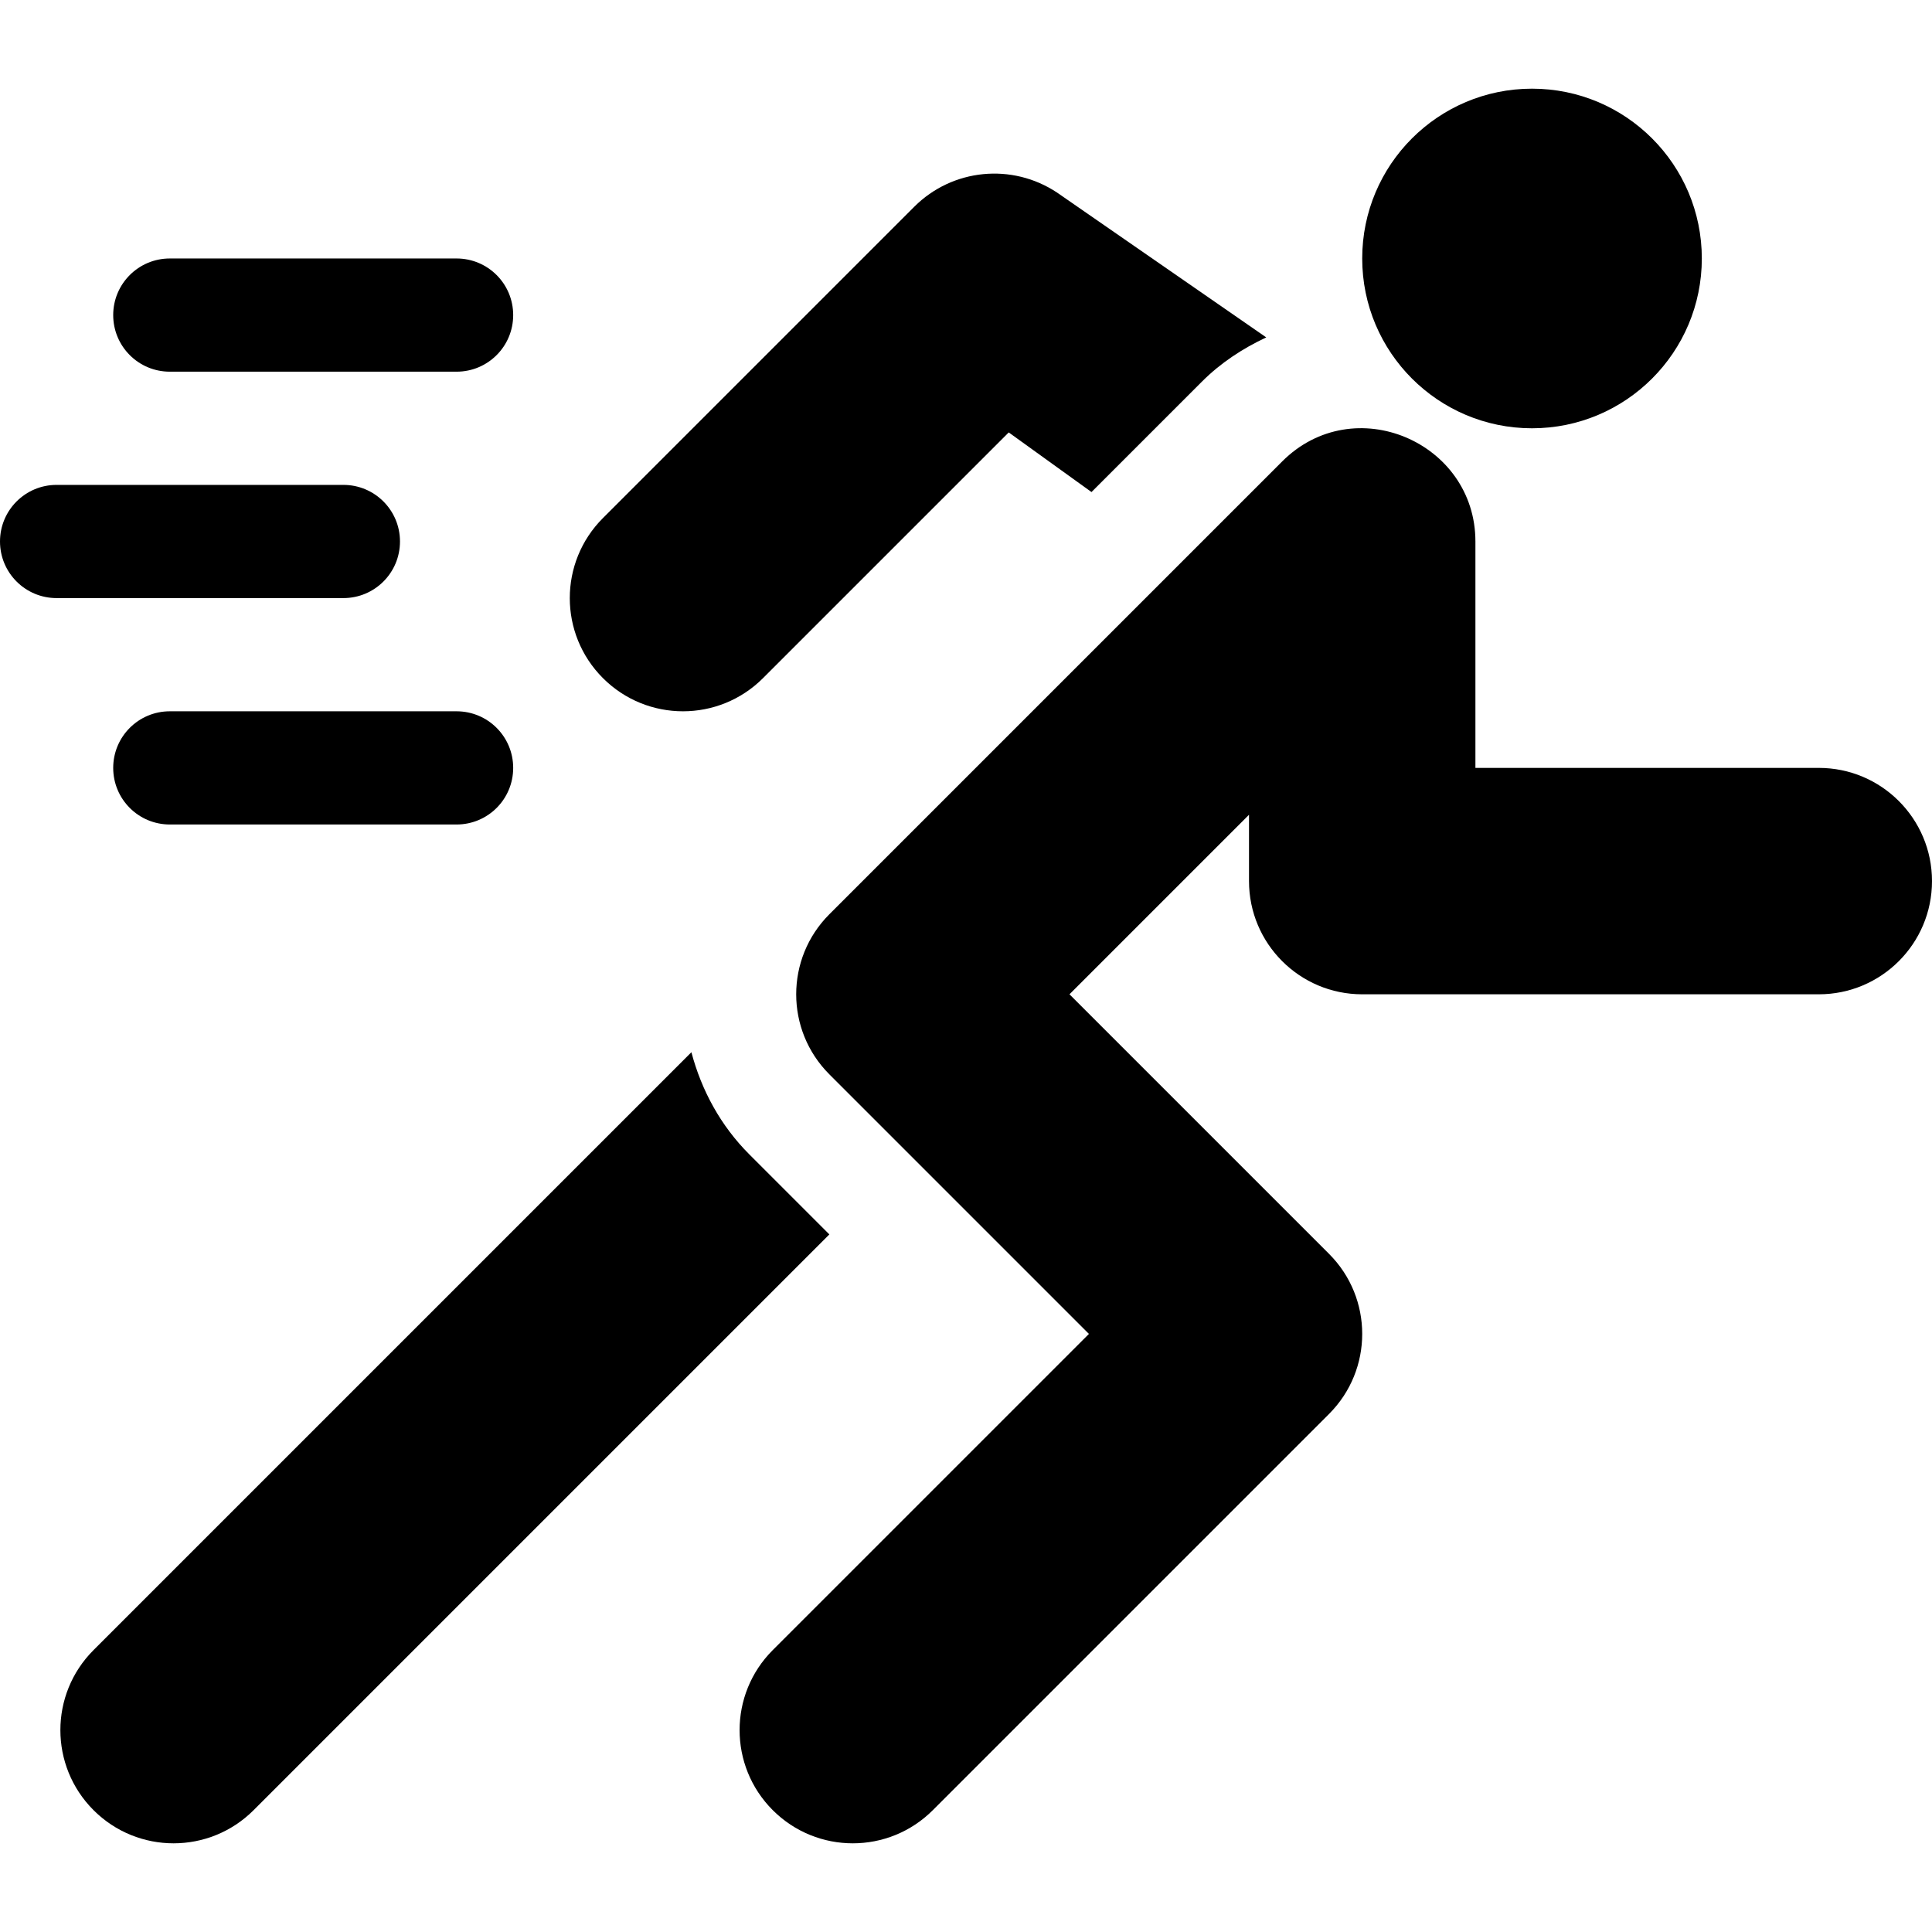
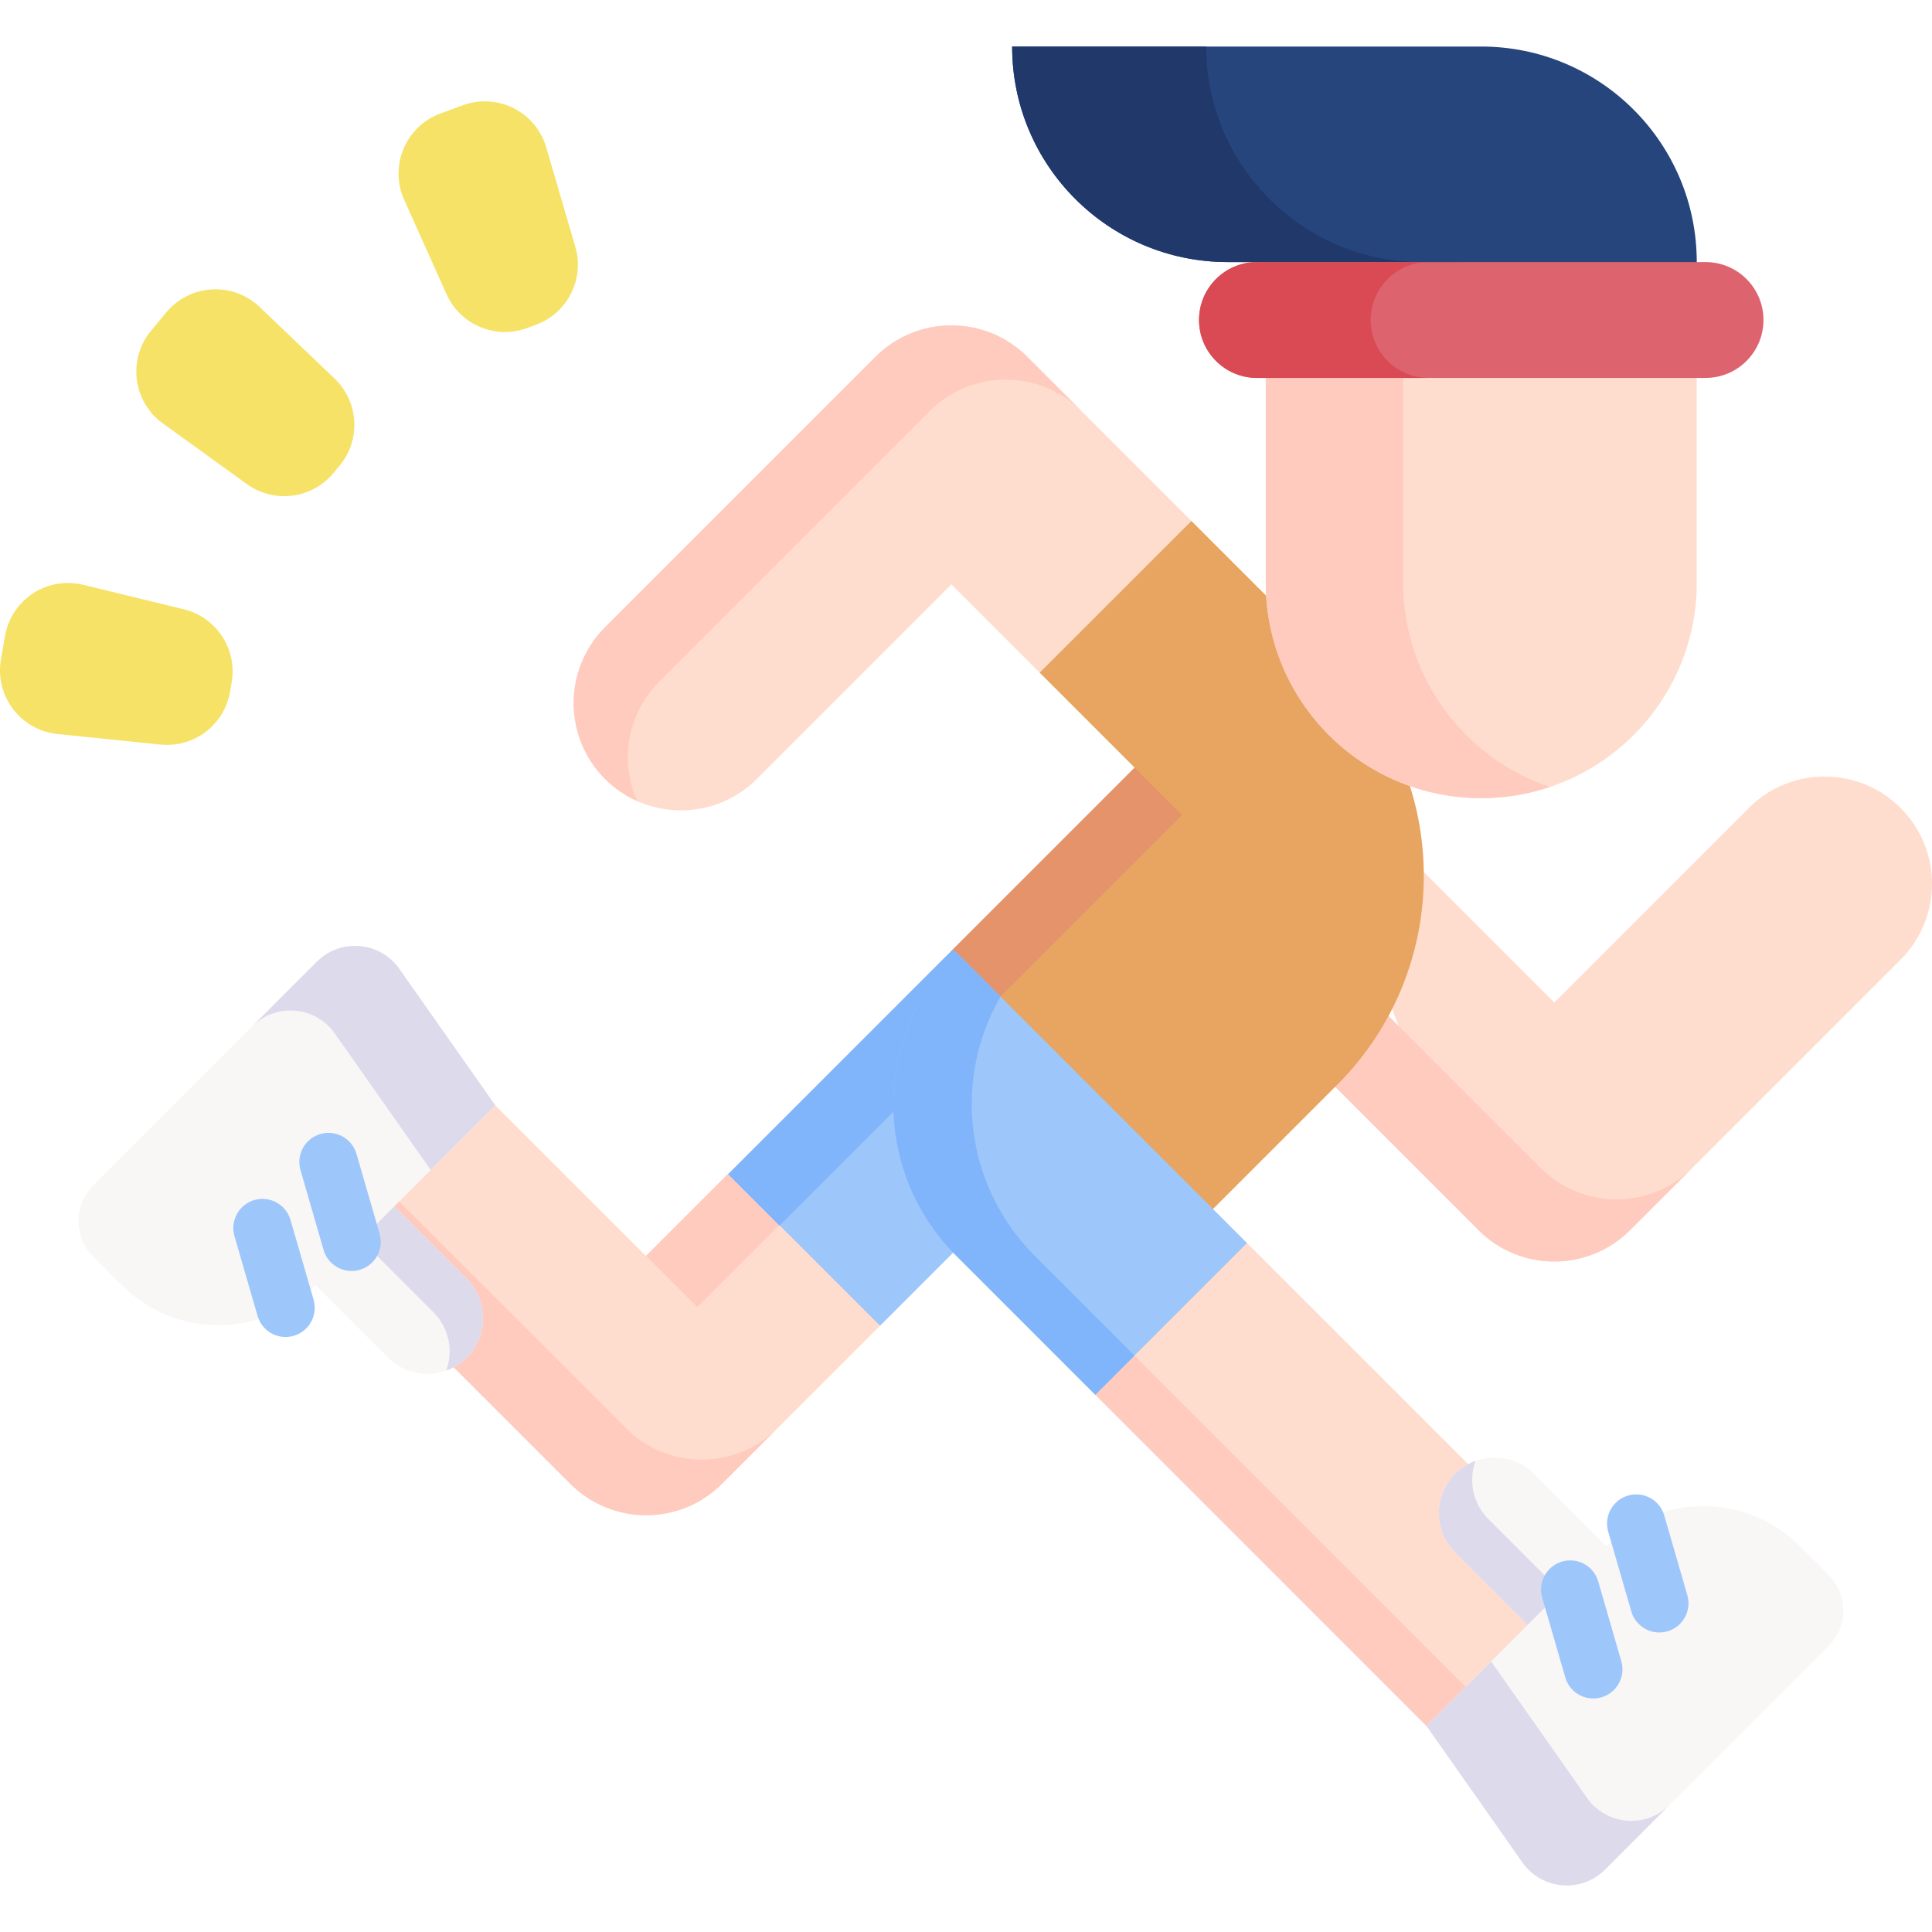
- <svg xmlns="http://www.w3.org/2000/svg" version="1.1" id="Capa_1" x="0px" y="0px" viewBox="0 0 512 512" style="enable-background:new 0 0 512 512;" xml:space="preserve">
+ <svg xmlns="http://www.w3.org/2000/svg" version="1.1" x="0" y="0" viewBox="0 0 512 512" style="enable-background:new 0 0 512 512" xml:space="preserve">
  <g>
    <g>
-       <path d="M121,68.5H45c-8.291,0-15,6.709-15,15s6.709,15,15,15h76c8.291,0,15-6.709,15-15S129.291,68.5,121,68.5z" />
+       <g>
+         <g fill="#f6e266">
+           <path d="m142.05 86.061-2.372.875c-8.367 3.084-17.694-.837-21.344-8.973l-11.226-25.027c-4.021-8.965.391-19.46 9.61-22.858l5.895-2.173c9.219-3.398 19.387 1.722 22.147 11.152l7.704 26.326c2.503 8.557-2.047 17.593-10.414 20.678z" fill="#f6e266" data-original="#f6e266" />
+           <path d="m89.983 123.428-1.617 1.944c-5.704 6.855-15.742 8.122-22.971 2.901l-22.236-16.061c-7.965-5.753-9.391-17.048-3.107-24.6l4.019-4.829c6.284-7.552 17.651-8.202 24.755-1.416l19.835 18.947c6.449 6.158 7.026 16.259 1.322 23.114z" fill="#f6e266" data-original="#f6e266" />
+           <path d="m61.399 180.826-.429 2.492c-1.512 8.788-9.572 14.905-18.443 13.997l-27.288-2.791c-9.774-1-16.657-10.069-14.991-19.751l1.066-6.192c1.666-9.683 11.185-15.929 20.731-13.604l26.651 6.491c8.665 2.111 14.215 10.569 12.703 19.358z" fill="#f6e266" data-original="#f6e266" />
+         </g>
+       </g>
+       <g>
+         <path d="m418.252 417.187v.01l-13.022 37.427-8.354.855-18.842 1.926-87.772-87.782 4.997-15.772 3.348-10.6 31.863-13.825v-.011z" fill="#ffddce" data-original="#ffddce" />
+         <path d="m396.876 455.479-18.842 1.926-87.772-87.782 4.997-15.772z" fill="#ffcbbe" data-original="#ffcbbe" />
+         <path d="m233.221 351.345-41.886 41.875c-5.55 5.55-12.829 8.325-20.107 8.325s-14.546-2.775-20.096-8.325l-60.082-60.082c-11.1-11.1-11.1-29.103 0-40.203 5.55-5.55 12.829-8.336 20.107-8.336 7.267 0 14.546 2.787 20.107 8.336l39.964 39.964 21.779-21.768 33.082 11.025z" fill="#ffddce" data-original="#ffddce" />
+         <path d="m173.528 319.195h30.792v19.252h-30.792z" fill="#ffcbbe" transform="matrix(.707 -.707 .707 .707 -177.152 229.806)" data-original="#ffcbbe" />
+         <path d="m340.23 194.01 71.669 71.669 51.564-51.564c11.103-11.103 29.106-11.103 40.209 0 11.103 11.103 11.103 29.106 0 40.209l-71.669 71.669c-11.103 11.103-29.106 11.103-40.209 0" fill="#ffddce" data-original="#ffddce" />
+         <path d="m448.488 309.502-16.491 16.491c-11.1 11.1-29.103 11.1-40.203 0l-66.531-66.531 14.967-65.451 11.737 11.737-6.824 40.635 63.131 63.119c11.1 11.112 29.103 11.112 40.214 0z" fill="#ffcbbe" data-original="#ffcbbe" />
+         <path d="m315.738 138.063-9.483 34.893-30.72 5.321-23.405-23.405-51.565 51.564c-11.1 11.1-29.103 11.1-40.214 0-5.55-5.55-8.325-12.829-8.325-20.107 0-7.267 2.775-14.546 8.325-20.107l71.672-71.672c11.111-11.1 29.103-11.1 40.214 0z" fill="#ffddce" data-original="#ffddce" />
+         <path d="m286.519 108.848c-11.123-11.02-29.046-10.986-40.123.08l-71.672 71.672c-5.55 5.561-8.325 12.84-8.325 20.107 0 3.947.819 7.904 2.468 11.578-3.094-1.365-5.982-3.321-8.518-5.846-5.55-5.55-8.325-12.828-8.325-20.107 0-7.267 2.775-14.546 8.325-20.107l71.671-71.672c11.111-11.1 29.103-11.1 40.214 0z" fill="#ffcbbe" data-original="#ffcbbe" />
+         <path d="m364.005 186.326-40.214 40.214-48.267-48.278 40.215-40.203z" fill="#e7a561" data-original="#e7a561" />
+         <path d="m354.383 287.464-55.776 55.787-22.941-13.103-23.074-78.608 88.313-88.313 13.477 13.488c30.594 30.582 30.594 80.168.001 110.749z" fill="#e7a561" data-original="#e7a561" />
+         <path d="m313.248 215.998-48.107 48.106-13.363-11.748 48.914-48.914z" fill="#e4936b" data-original="#e4936b" />
+         <path d="m291.372 293.188-58.15 58.149-40.202-40.203 58.149-58.16z" fill="#9dc6fb" data-original="#9dc6fb" />
+         <path d="m205.858 378.697-14.523 14.523c-5.55 5.561-12.828 8.336-20.096 8.336-7.279 0-14.557-2.775-20.107-8.336l-60.082-60.071c-11.1-11.1-11.1-29.103 0-40.214 2.604-2.604 5.595-4.595 8.78-5.971-4.515 10.395-2.525 22.939 5.971 31.434l60.083 60.083c5.55 5.55 12.829 8.325 20.107 8.325 7.164 0 14.352-2.695 19.867-8.109z" fill="#ffcbbe" data-original="#ffcbbe" />
+         <path d="m187.481 278.518h84.264v19.252h-84.264z" fill="#80b4fb" transform="matrix(.707 -.707 .707 .707 -136.503 246.817)" data-original="#80b4fb" />
+         <path d="m330.471 329.422-40.214 40.203-36.859-36.86c-22.211-22.211-22.211-58.217 0-80.417z" fill="#9dc6fb" data-original="#9dc6fb" />
+         <path d="m300.641 359.241-10.383 10.384-36.859-36.86c-22.2-22.2-22.2-58.206 0-80.417l11.748 11.748c-12.601 21.756-9.587 50.063 9.03 68.669z" fill="#80b4fb" data-original="#80b4fb" />
+         <path d="m449.659 69.45v13.687h-114.218v-13.687h-10.099c-31.537 0-57.114-25.566-57.114-57.114h124.316c31.549 0 57.115 25.577 57.115 57.114z" fill="#26457d" data-original="#26457d" />
+         <path d="m386.881 69.45v13.682h-51.439v-13.682h-10.099c-31.537 0-57.114-25.566-57.114-57.114h51.439c0 31.548 25.577 57.114 57.114 57.114z" fill="#21386b" data-original="#21386b" />
+         <path d="m449.659 100.157v54.26c0 15.763-6.391 30.047-16.729 40.374-10.327 10.338-24.611 16.73-40.385 16.73-31.537 0-57.103-25.566-57.103-57.103v-54.26l51.439-17.025z" fill="#ffddce" data-original="#ffddce" />
+         <path d="m410.753 208.551c-5.721 1.922-11.839 2.968-18.208 2.968-31.537 0-57.103-25.566-57.103-57.103v-54.26l51.439-17.025 20.005 5.425-35.039 11.6v54.26c-.001 25.18 16.296 46.55 38.906 54.135z" fill="#ffcbbe" data-original="#ffcbbe" />
+         <path d="m333.109 100.156h118.876c8.479 0 15.353-6.874 15.353-15.353 0-8.479-6.874-15.353-15.353-15.353h-118.876c-8.479 0-15.353 6.874-15.353 15.353 0 8.479 6.874 15.353 15.353 15.353z" fill="#dd636e" data-original="#dd636e" />
+         <path d="m367.751 95.664c2.775 2.775 6.608 4.492 10.85 4.492h-45.491c-4.242 0-8.075-1.717-10.85-4.492-2.786-2.775-4.504-6.619-4.504-10.861 0-8.484 6.881-15.353 15.353-15.353h45.491c-8.473 0-15.353 6.869-15.353 15.353.001 4.242 1.718 8.087 4.504 10.861z" fill="#da4a54" data-original="#da4a54" />
+         <g>
+           <path d="m385.63 390.574c5.761-5.761 15.1-5.761 20.861 0l33.784 33.784-20.861 20.861-33.784-33.784c-5.76-5.761-5.76-15.1 0-20.861z" fill="#f9f6f6" data-original="#f9f6f6" />
+           <path d="m391.026 387.141c-1.898 5.211-.756 11.275 3.434 15.464l33.784 33.784-8.83 8.83-33.784-33.784c-5.766-5.766-5.758-15.102 0-20.86 1.585-1.585 3.426-2.735 5.396-3.434z" fill="#dddaec" data-original="#dddaec" />
+           <path d="m484.57 436.235-59.224 59.224c-6.304 6.304-16.769 5.398-21.896-1.896l-25.414-36.159 47.642-47.642c14.178-14.178 37.164-14.178 51.341 0l7.55 7.55c5.226 5.225 5.226 13.697.001 18.923z" fill="#f9f6f6" data-original="#f9f6f6" />
+           <path d="m442.467 478.338-17.121 17.121c-6.305 6.305-16.767 5.396-21.89-1.898l-25.412-36.156 17.113-17.113 25.412 36.156c5.122 7.294 15.593 8.195 21.898 1.89z" fill="#dddaec" data-original="#dddaec" />
+           <g fill="#9dc6fb">
+             <path d="m439.734 432.623c-3.352 0-6.439-2.199-7.418-5.58l-6.12-21.14c-1.187-4.099 1.174-8.383 5.273-9.57 4.103-1.186 8.384 1.174 9.57 5.273l6.12 21.14c1.187 4.099-1.174 8.383-5.273 9.57-.717.208-1.44.307-2.152.307z" fill="#9dc6fb" data-original="#9dc6fb" />
+             <path d="m422.239 450.117c-3.352 0-6.439-2.199-7.418-5.581l-6.119-21.14c-1.186-4.099 1.174-8.383 5.274-9.569 4.098-1.186 8.383 1.175 9.569 5.274l6.119 21.14c1.186 4.099-1.174 8.383-5.274 9.569-.716.208-1.439.307-2.151.307z" fill="#9dc6fb" data-original="#9dc6fb" />
+           </g>
+         </g>
+         <g>
+           <path d="m123.67 359.764c-5.761 5.761-15.1 5.761-20.861 0l-33.784-33.784 20.861-20.861 33.784 33.784c5.76 5.761 5.76 15.101 0 20.861z" fill="#f9f6f6" data-original="#f9f6f6" />
+           <path d="m118.274 363.198c1.898-5.211.756-11.275-3.434-15.464l-33.784-33.784 8.83-8.83 33.784 33.784c5.766 5.766 5.758 15.102 0 20.86-1.585 1.584-3.426 2.734-5.396 3.434z" fill="#dddaec" data-original="#dddaec" />
+           <path d="m24.731 314.103 59.224-59.224c6.304-6.304 16.769-5.398 21.896 1.896l25.414 36.159-47.642 47.642c-14.178 14.178-37.164 14.178-51.341 0l-7.55-7.55c-5.227-5.224-5.227-13.697-.001-18.923z" fill="#f9f6f6" data-original="#f9f6f6" />
+           <path d="m66.833 272 17.121-17.121c6.305-6.305 16.767-5.396 21.89 1.898l25.412 36.156-17.113 17.113-25.412-36.156c-5.122-7.294-15.593-8.195-21.898-1.89z" fill="#dddaec" data-original="#dddaec" />
+           <g fill="#9dc6fb">
+             <path d="m75.677 354.312c-3.352 0-6.439-2.199-7.418-5.58l-6.119-21.14c-1.186-4.099 1.174-8.383 5.274-9.569 4.098-1.187 8.383 1.175 9.569 5.274l6.119 21.14c1.186 4.099-1.174 8.383-5.274 9.569-.716.207-1.44.306-2.151.306z" fill="#9dc6fb" data-original="#9dc6fb" />
+             <path d="m93.171 336.818c-3.352 0-6.439-2.199-7.418-5.58l-6.119-21.139c-1.186-4.099 1.174-8.384 5.274-9.57 4.099-1.185 8.383 1.175 9.569 5.274l6.119 21.139c1.186 4.099-1.174 8.384-5.274 9.57-.716.207-1.44.306-2.151.306z" fill="#9dc6fb" data-original="#9dc6fb" />
+           </g>
+         </g>
+       </g>
    </g>
  </g>
-   <g>
-     <g>
-       <path d="M121,188.5H45c-8.291,0-15,6.709-15,15s6.709,15,15,15h76c8.291,0,15-6.709,15-15S129.291,188.5,121,188.5z" />
-     </g>
-   </g>
-   <g>
-     <g>
-       <path d="M91,128.5H15c-8.291,0-15,6.709-15,15s6.709,15,15,15h76c8.291,0,15-6.709,15-15S99.291,128.5,91,128.5z" />
-     </g>
-   </g>
-   <g>
-     <g>
-       <path d="M482,203.5h-91v-60c0-26.346-32.229-40.218-51.22-21.202L219.789,242.289c-11.719,11.719-11.719,30.703,0,42.422    l68.789,68.789l-83.789,83.789c-11.719,11.719-11.719,30.703,0,42.422c11.718,11.718,30.703,11.719,42.422,0l105-105    c11.719-11.719,11.719-30.703,0-42.422L283.422,263.5L331,215.922V233.5c0,16.567,13.433,30,30,30h121c16.567,0,30-13.433,30-30    S498.567,203.5,482,203.5z" />
-     </g>
-   </g>
-   <g>
-     <g>
-       <path d="M280.14,51.04c-11.924-7.925-27.744-6.357-37.852,3.75l-82.5,82.5c-11.719,11.719-11.719,30.703,0,42.422    s30.704,11.718,42.423-0.001l65.112-65.112l21.934,15.8l29.306-29.306c4.902-4.902,10.684-8.707,17.007-11.678L280.14,51.04z" />
-     </g>
-   </g>
-   <g>
-     <g>
-       <path d="M198.578,305.922c-7.601-7.601-12.675-16.956-15.35-27.072L24.789,437.289c-11.719,11.719-11.719,30.703,0,42.422    c11.718,11.718,30.703,11.719,42.422,0l152.578-152.578L198.578,305.922z" />
-     </g>
-   </g>
-   <g>
-     <g>
-       <circle cx="406" cy="68.5" r="45" />
-     </g>
-   </g>
-   <g>
- </g>
-   <g>
- </g>
-   <g>
- </g>
-   <g>
- </g>
-   <g>
- </g>
-   <g>
- </g>
-   <g>
- </g>
-   <g>
- </g>
-   <g>
- </g>
-   <g>
- </g>
-   <g>
- </g>
-   <g>
- </g>
-   <g>
- </g>
-   <g>
- </g>
-   <g>
- </g>
</svg>
